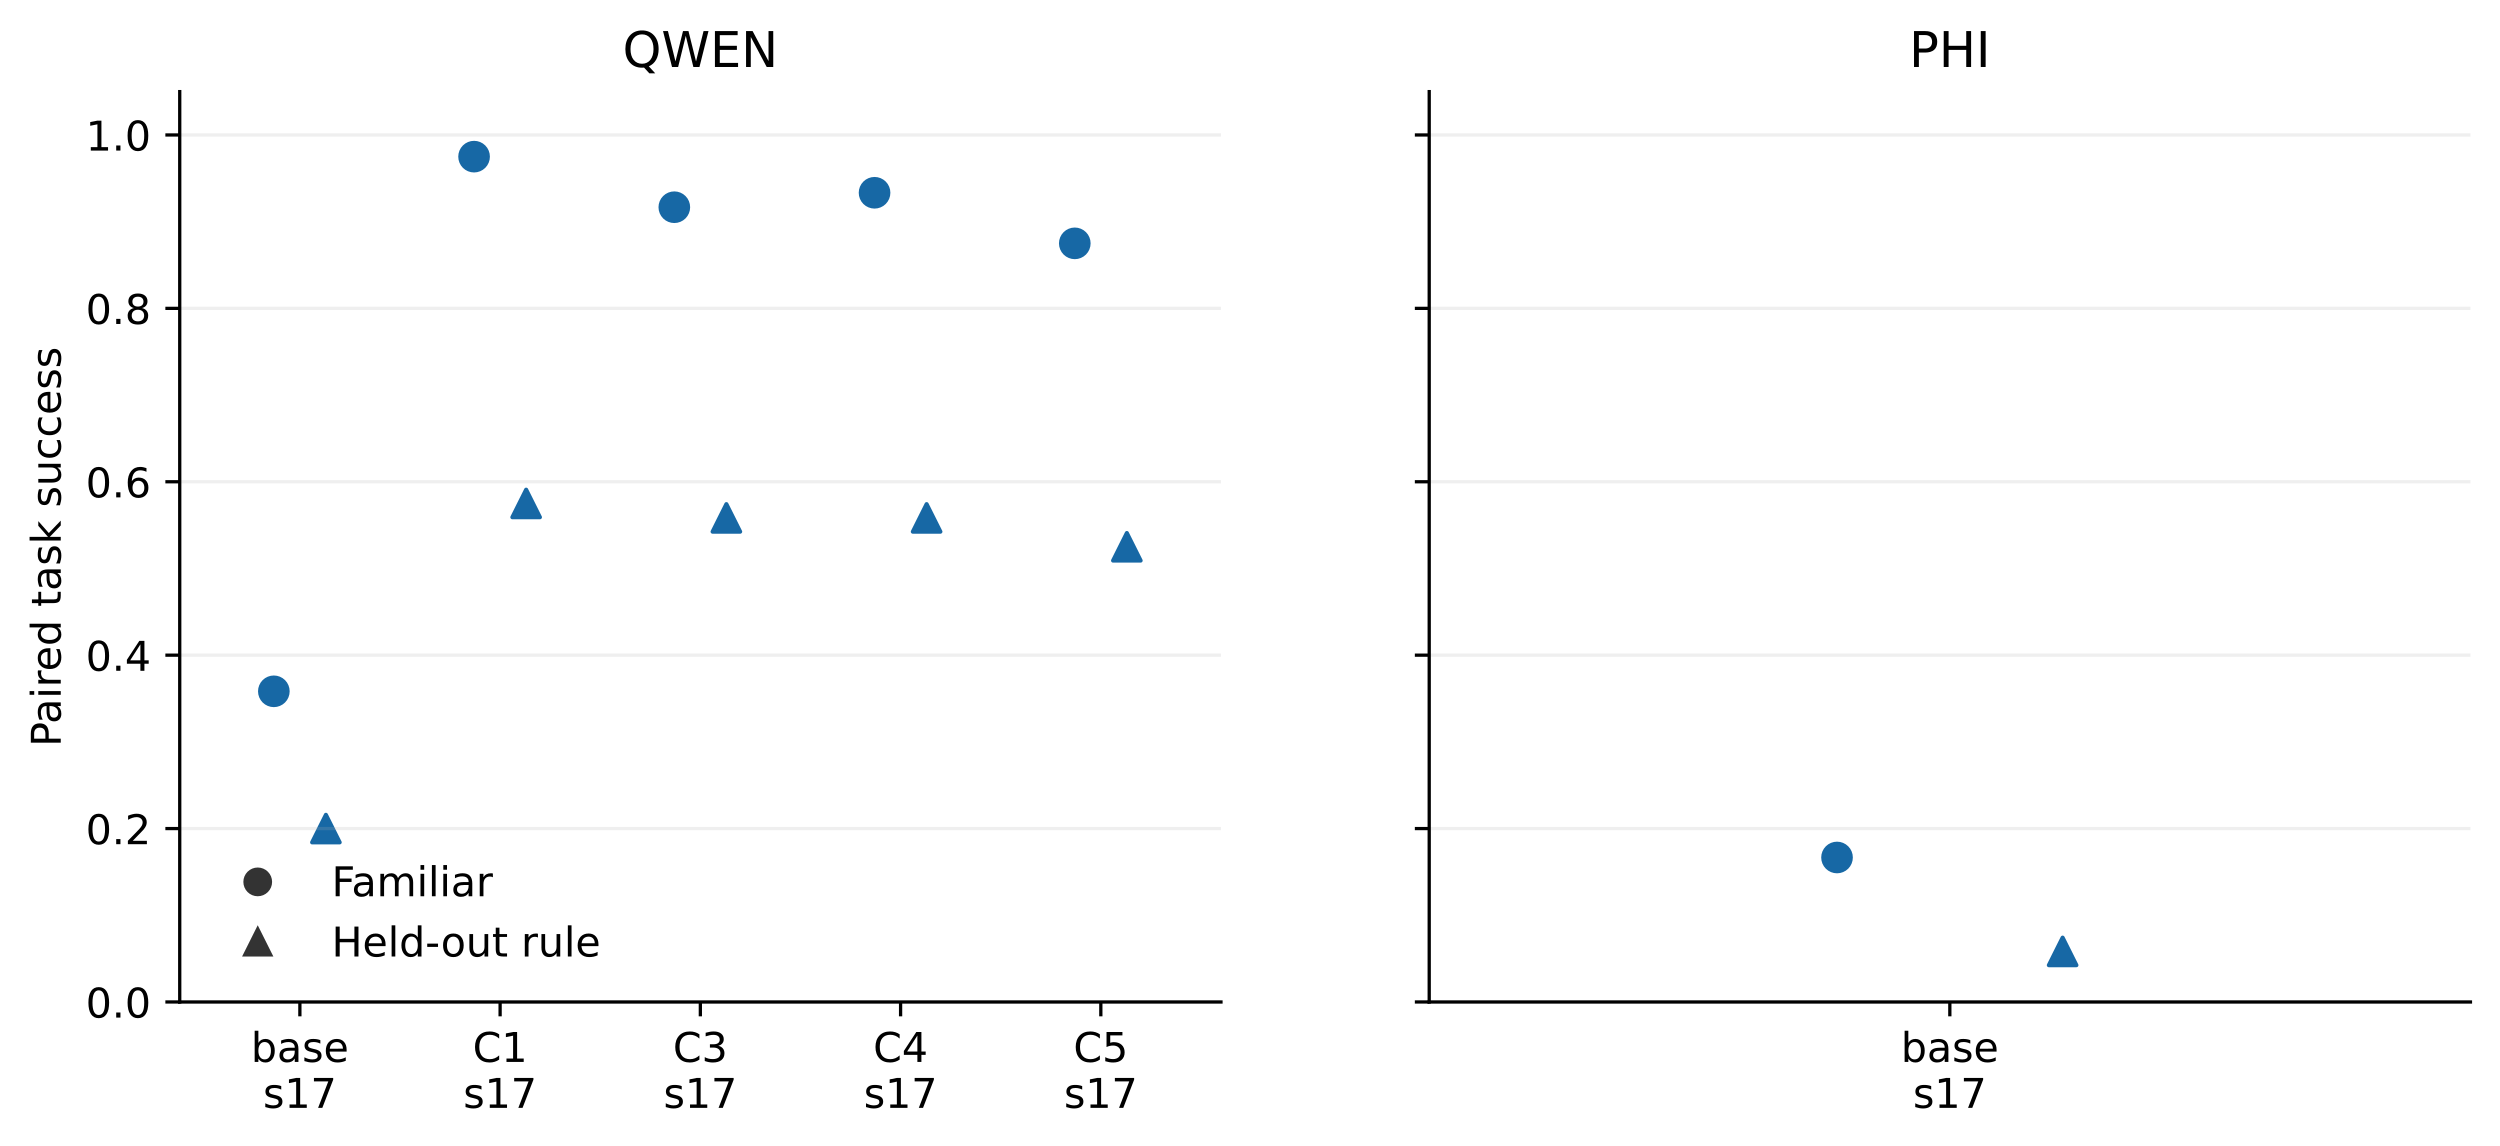
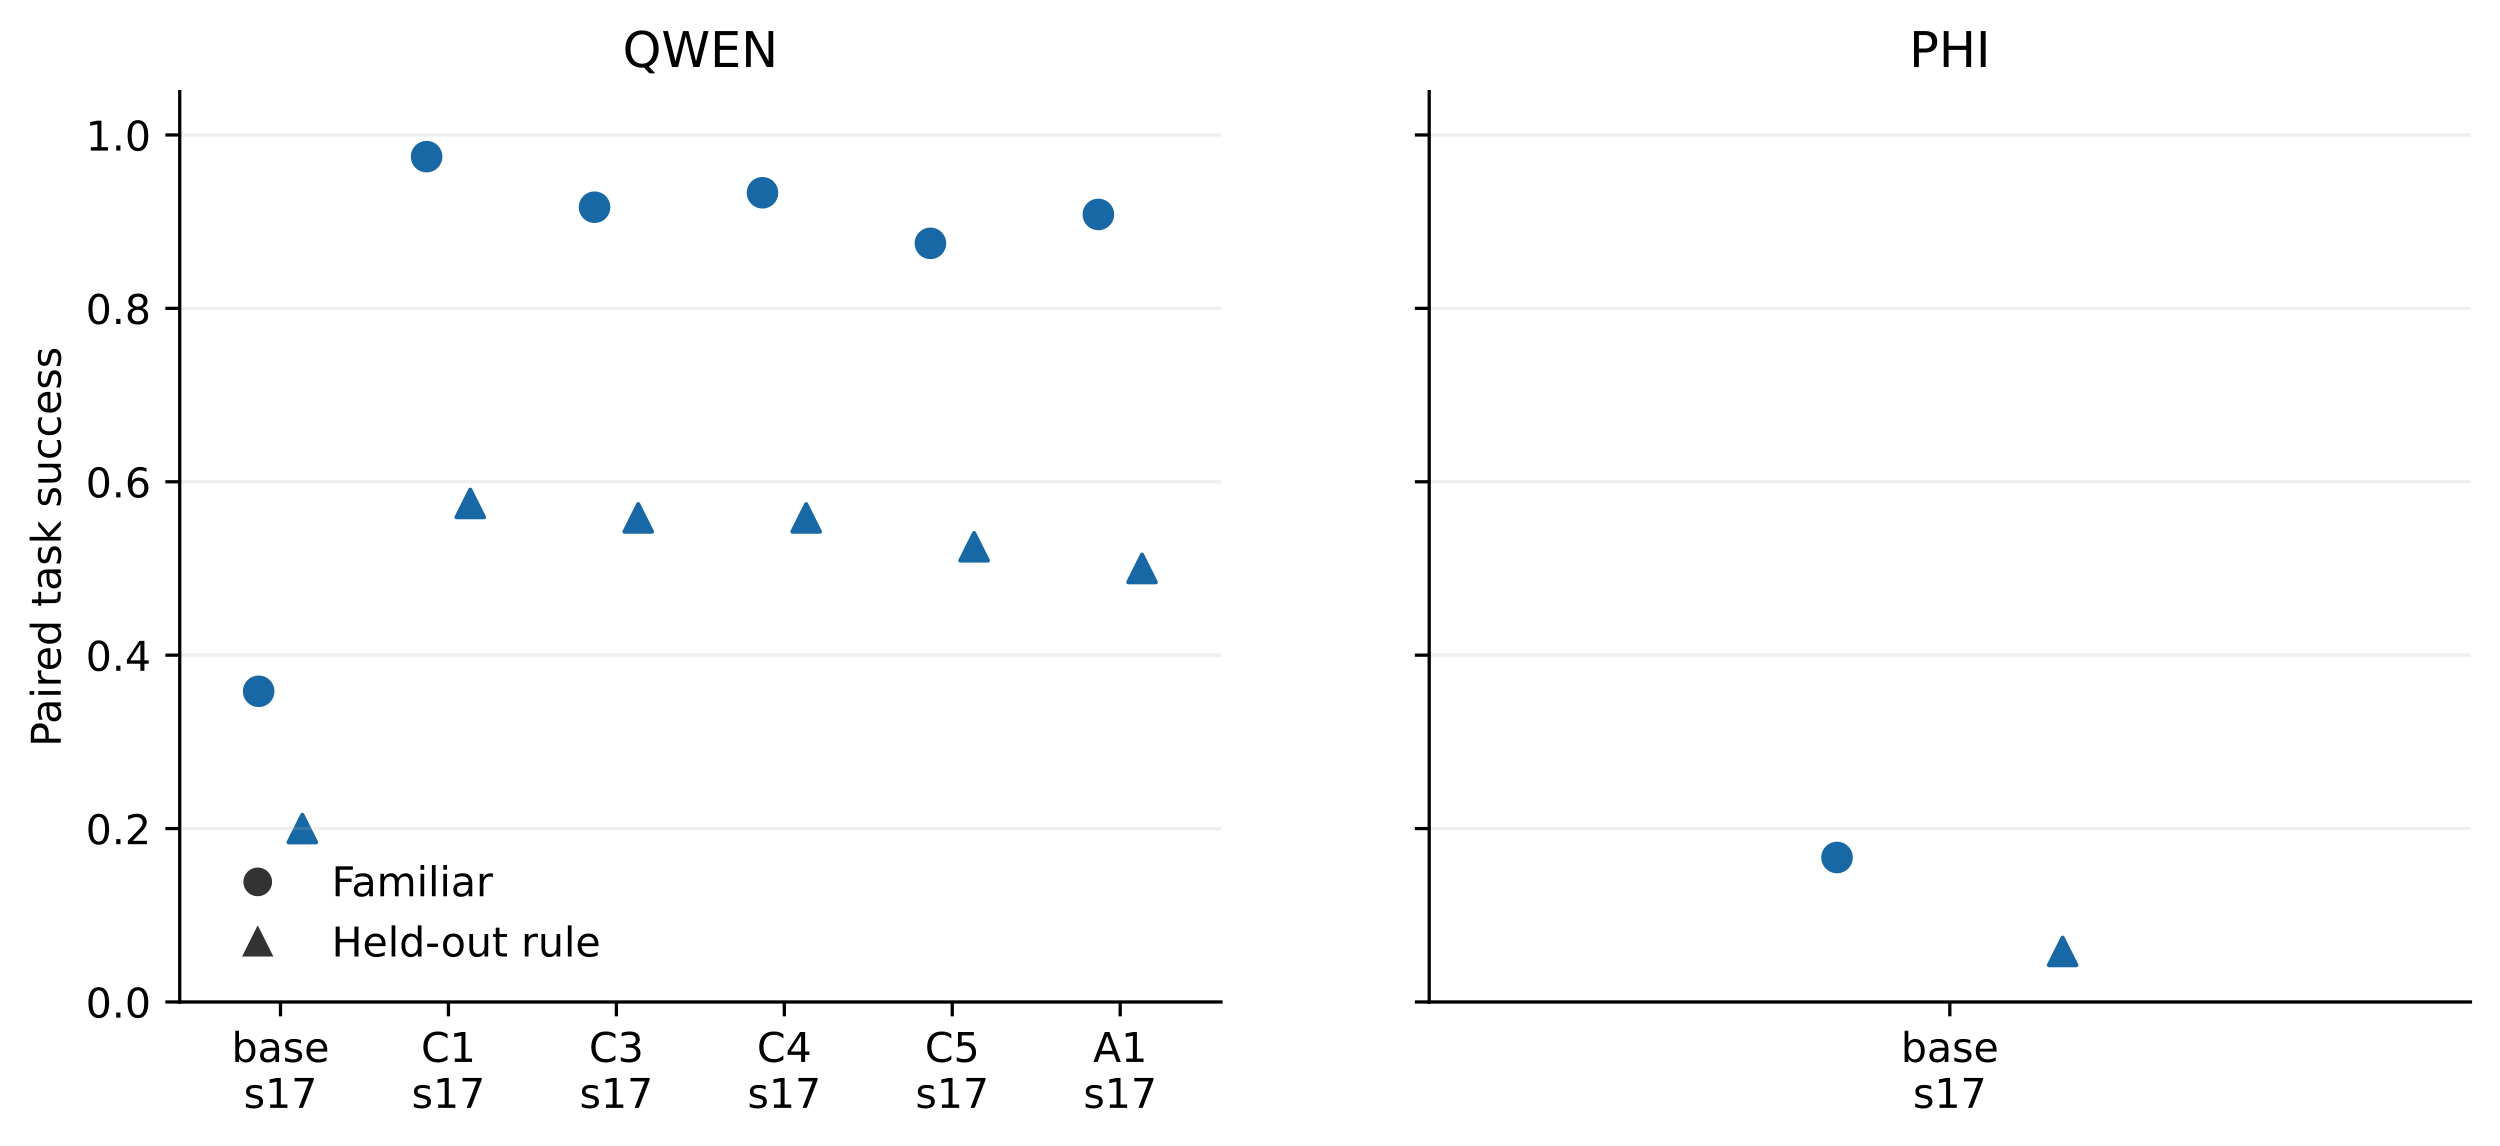
<svg xmlns="http://www.w3.org/2000/svg" xmlns:xlink="http://www.w3.org/1999/xlink" width="608.981pt" height="279.154pt" viewBox="0 0 608.981 279.154" version="1.1">
  <defs>
    <style type="text/css">*{stroke-linejoin: round; stroke-linecap: butt}</style>
  </defs>
  <g id="figure_1">
    <g id="patch_1">
      <path d="M 0 279.154 L 608.981 279.154 L 608.981 0 L 0 0 z " style="fill: #ffffff" />
    </g>
    <g id="axes_1">
      <g id="patch_2">
        <path d="M 43.781 244.078 L 297.418 244.078 L 297.418 22.318 L 43.781 22.318 z " style="fill: #ffffff" />
      </g>
      <g id="PathCollection_1">
        <defs>
          <path id="mbc45af157c" d="M 0 3.354 C 0.89 3.354 1.743 3.001 2.372 2.372 C 3.001 1.743 3.354 0.89 3.354 0 C 3.354 -0.89 3.001 -1.743 2.372 -2.372 C 1.743 -3.001 0.89 -3.354 0 -3.354 C -0.89 -3.354 -1.743 -3.001 -2.372 -2.372 C -3.001 -1.743 -3.354 -0.89 -3.354 0 C -3.354 0.89 -3.001 1.743 -2.372 2.372 C -1.743 3.001 -0.89 3.354 0 3.354 z " style="stroke: #1768a5" />
        </defs>
        <g clip-path="url(#p59d7347cf7)">
-           <use xlink:href="#mbc45af157c" x="66.706" y="168.398" style="fill: #1768a5; stroke: #1768a5" />
+           <use xlink:href="#mbc45af157c" x="63.009" y="168.398" style="fill: #1768a5; stroke: #1768a5" />
        </g>
      </g>
      <g id="PathCollection_2">
        <defs>
          <path id="m48bdb2dadc" d="M 0 -3.354 L -3.354 3.354 L 3.354 3.354 z " style="stroke: #1768a5" />
        </defs>
        <g clip-path="url(#p59d7347cf7)">
-           <use xlink:href="#m48bdb2dadc" x="79.388" y="201.838" style="fill: #1768a5; stroke: #1768a5" />
+           <use xlink:href="#m48bdb2dadc" x="73.645" y="201.838" style="fill: #1768a5; stroke: #1768a5" />
        </g>
      </g>
      <g id="PathCollection_3">
        <g clip-path="url(#p59d7347cf7)">
-           <use xlink:href="#mbc45af157c" x="115.482" y="38.158" style="fill: #1768a5; stroke: #1768a5" />
+           <use xlink:href="#mbc45af157c" x="103.918" y="38.158" style="fill: #1768a5; stroke: #1768a5" />
        </g>
      </g>
      <g id="PathCollection_4">
        <g clip-path="url(#p59d7347cf7)">
-           <use xlink:href="#m48bdb2dadc" x="128.164" y="122.638" style="fill: #1768a5; stroke: #1768a5" />
+           <use xlink:href="#m48bdb2dadc" x="114.554" y="122.638" style="fill: #1768a5; stroke: #1768a5" />
        </g>
      </g>
      <g id="PathCollection_5">
        <g clip-path="url(#p59d7347cf7)">
-           <use xlink:href="#mbc45af157c" x="164.259" y="50.478" style="fill: #1768a5; stroke: #1768a5" />
+           <use xlink:href="#mbc45af157c" x="144.827" y="50.478" style="fill: #1768a5; stroke: #1768a5" />
        </g>
      </g>
      <g id="PathCollection_6">
        <g clip-path="url(#p59d7347cf7)">
-           <use xlink:href="#m48bdb2dadc" x="176.94" y="126.158" style="fill: #1768a5; stroke: #1768a5" />
+           <use xlink:href="#m48bdb2dadc" x="155.463" y="126.158" style="fill: #1768a5; stroke: #1768a5" />
        </g>
      </g>
      <g id="PathCollection_7">
        <g clip-path="url(#p59d7347cf7)">
-           <use xlink:href="#mbc45af157c" x="213.035" y="46.958" style="fill: #1768a5; stroke: #1768a5" />
+           <use xlink:href="#mbc45af157c" x="185.736" y="46.958" style="fill: #1768a5; stroke: #1768a5" />
        </g>
      </g>
      <g id="PathCollection_8">
        <g clip-path="url(#p59d7347cf7)">
-           <use xlink:href="#m48bdb2dadc" x="225.717" y="126.158" style="fill: #1768a5; stroke: #1768a5" />
+           <use xlink:href="#m48bdb2dadc" x="196.372" y="126.158" style="fill: #1768a5; stroke: #1768a5" />
        </g>
      </g>
      <g id="PathCollection_9">
        <g clip-path="url(#p59d7347cf7)">
-           <use xlink:href="#mbc45af157c" x="261.811" y="59.278" style="fill: #1768a5; stroke: #1768a5" />
+           <use xlink:href="#mbc45af157c" x="226.645" y="59.278" style="fill: #1768a5; stroke: #1768a5" />
        </g>
      </g>
      <g id="PathCollection_10">
        <g clip-path="url(#p59d7347cf7)">
-           <use xlink:href="#m48bdb2dadc" x="274.493" y="133.198" style="fill: #1768a5; stroke: #1768a5" />
+           <use xlink:href="#m48bdb2dadc" x="237.281" y="133.198" style="fill: #1768a5; stroke: #1768a5" />
+         </g>
+       </g>
+       <g id="PathCollection_11">
+         <g clip-path="url(#p59d7347cf7)">
+           <use xlink:href="#mbc45af157c" x="267.554" y="52.238" style="fill: #1768a5; stroke: #1768a5" />
+         </g>
+       </g>
+       <g id="PathCollection_12">
+         <g clip-path="url(#p59d7347cf7)">
+           <use xlink:href="#m48bdb2dadc" x="278.19" y="138.478" style="fill: #1768a5; stroke: #1768a5" />
        </g>
      </g>
      <g id="matplotlib.axis_1">
        <g id="xtick_1">
          <g id="line2d_1">
            <defs>
              <path id="m098933591a" d="M 0 0 L 0 3.5 " style="stroke: #000000; stroke-width: 0.8" />
            </defs>
            <g>
-               <use xlink:href="#m098933591a" x="73.047" y="244.078" style="stroke: #000000; stroke-width: 0.8" />
+               <use xlink:href="#m098933591a" x="68.327" y="244.078" style="stroke: #000000; stroke-width: 0.8" />
            </g>
          </g>
          <g id="text_1">
-             <g transform="translate(61.12745 258.6766) scale(0.1 -0.1)">
+             <g transform="translate(56.40717 258.6766) scale(0.1 -0.1)">
              <defs>
                <path id="DejaVuSans-62" d="M 3116 1747 Q 3116 2381 2855 2742 Q 2594 3103 2138 3103 Q 1681 3103 1420 2742 Q 1159 2381 1159 1747 Q 1159 1113 1420 752 Q 1681 391 2138 391 Q 2594 391 2855 752 Q 3116 1113 3116 1747 z M 1159 2969 Q 1341 3281 1617 3432 Q 1894 3584 2278 3584 Q 2916 3584 3314 3078 Q 3713 2572 3713 1747 Q 3713 922 3314 415 Q 2916 -91 2278 -91 Q 1894 -91 1617 61 Q 1341 213 1159 525 L 1159 0 L 581 0 L 581 4863 L 1159 4863 L 1159 2969 z " transform="scale(0.015625)" />
                <path id="DejaVuSans-61" d="M 2194 1759 Q 1497 1759 1228 1600 Q 959 1441 959 1056 Q 959 750 1161 570 Q 1363 391 1709 391 Q 2188 391 2477 730 Q 2766 1069 2766 1631 L 2766 1759 L 2194 1759 z M 3341 1997 L 3341 0 L 2766 0 L 2766 531 Q 2569 213 2275 61 Q 1981 -91 1556 -91 Q 1019 -91 701 211 Q 384 513 384 1019 Q 384 1609 779 1909 Q 1175 2209 1959 2209 L 2766 2209 L 2766 2266 Q 2766 2663 2505 2880 Q 2244 3097 1772 3097 Q 1472 3097 1187 3025 Q 903 2953 641 2809 L 641 3341 Q 956 3463 1253 3523 Q 1550 3584 1831 3584 Q 2591 3584 2966 3190 Q 3341 2797 3341 1997 z " transform="scale(0.015625)" />
                <path id="DejaVuSans-73" d="M 2834 3397 L 2834 2853 Q 2591 2978 2328 3040 Q 2066 3103 1784 3103 Q 1356 3103 1142 2972 Q 928 2841 928 2578 Q 928 2378 1081 2264 Q 1234 2150 1697 2047 L 1894 2003 Q 2506 1872 2764 1633 Q 3022 1394 3022 966 Q 3022 478 2636 193 Q 2250 -91 1575 -91 Q 1294 -91 989 -36 Q 684 19 347 128 L 347 722 Q 666 556 975 473 Q 1284 391 1588 391 Q 1994 391 2212 530 Q 2431 669 2431 922 Q 2431 1156 2273 1281 Q 2116 1406 1581 1522 L 1381 1569 Q 847 1681 609 1914 Q 372 2147 372 2553 Q 372 3047 722 3315 Q 1072 3584 1716 3584 Q 2034 3584 2315 3537 Q 2597 3491 2834 3397 z " transform="scale(0.015625)" />
                <path id="DejaVuSans-65" d="M 3597 1894 L 3597 1613 L 953 1613 Q 991 1019 1311 708 Q 1631 397 2203 397 Q 2534 397 2845 478 Q 3156 559 3463 722 L 3463 178 Q 3153 47 2828 -22 Q 2503 -91 2169 -91 Q 1331 -91 842 396 Q 353 884 353 1716 Q 353 2575 817 3079 Q 1281 3584 2069 3584 Q 2775 3584 3186 3129 Q 3597 2675 3597 1894 z M 3022 2063 Q 3016 2534 2758 2815 Q 2500 3097 2075 3097 Q 1594 3097 1305 2825 Q 1016 2553 972 2059 L 3022 2063 z " transform="scale(0.015625)" />
              </defs>
              <use xlink:href="#DejaVuSans-62" />
              <use xlink:href="#DejaVuSans-61" transform="translate(63.47656 0)" />
              <use xlink:href="#DejaVuSans-73" transform="translate(124.7559 0)" />
              <use xlink:href="#DejaVuSans-65" transform="translate(176.8555 0)" />
            </g>
-             <g transform="translate(64.0798 269.8744) scale(0.1 -0.1)">
+             <g transform="translate(59.35952 269.8744) scale(0.1 -0.1)">
              <defs>
                <path id="DejaVuSans-31" d="M 794 531 L 1825 531 L 1825 4091 L 703 3866 L 703 4441 L 1819 4666 L 2450 4666 L 2450 531 L 3481 531 L 3481 0 L 794 0 L 794 531 z " transform="scale(0.015625)" />
                <path id="DejaVuSans-37" d="M 525 4666 L 3525 4666 L 3525 4397 L 1831 0 L 1172 0 L 2766 4134 L 525 4134 L 525 4666 z " transform="scale(0.015625)" />
              </defs>
              <use xlink:href="#DejaVuSans-73" />
              <use xlink:href="#DejaVuSans-31" transform="translate(52.09961 0)" />
              <use xlink:href="#DejaVuSans-37" transform="translate(115.7227 0)" />
            </g>
          </g>
        </g>
        <g id="xtick_2">
          <g id="line2d_2">
            <g>
-               <use xlink:href="#m098933591a" x="121.823" y="244.078" style="stroke: #000000; stroke-width: 0.8" />
+               <use xlink:href="#m098933591a" x="109.236" y="244.078" style="stroke: #000000; stroke-width: 0.8" />
            </g>
          </g>
          <g id="text_2">
-             <g transform="translate(115.1506 258.6766) scale(0.1 -0.1)">
+             <g transform="translate(102.5631 258.6766) scale(0.1 -0.1)">
              <defs>
                <path id="DejaVuSans-43" d="M 4122 4306 L 4122 3641 Q 3803 3938 3442 4084 Q 3081 4231 2675 4231 Q 1875 4231 1450 3742 Q 1025 3253 1025 2328 Q 1025 1406 1450 917 Q 1875 428 2675 428 Q 3081 428 3442 575 Q 3803 722 4122 1019 L 4122 359 Q 3791 134 3420 21 Q 3050 -91 2638 -91 Q 1578 -91 968 557 Q 359 1206 359 2328 Q 359 3453 968 4101 Q 1578 4750 2638 4750 Q 3056 4750 3426 4639 Q 3797 4528 4122 4306 z " transform="scale(0.015625)" />
              </defs>
              <use xlink:href="#DejaVuSans-43" />
              <use xlink:href="#DejaVuSans-31" transform="translate(69.82422 0)" />
            </g>
-             <g transform="translate(112.856 269.8744) scale(0.1 -0.1)">
+             <g transform="translate(100.2686 269.8744) scale(0.1 -0.1)">
              <use xlink:href="#DejaVuSans-73" />
              <use xlink:href="#DejaVuSans-31" transform="translate(52.09961 0)" />
              <use xlink:href="#DejaVuSans-37" transform="translate(115.7227 0)" />
            </g>
          </g>
        </g>
        <g id="xtick_3">
          <g id="line2d_3">
            <g>
-               <use xlink:href="#m098933591a" x="170.599" y="244.078" style="stroke: #000000; stroke-width: 0.8" />
+               <use xlink:href="#m098933591a" x="150.145" y="244.078" style="stroke: #000000; stroke-width: 0.8" />
            </g>
          </g>
          <g id="text_3">
-             <g transform="translate(163.9268 258.6766) scale(0.1 -0.1)">
+             <g transform="translate(143.4722 258.6766) scale(0.1 -0.1)">
              <defs>
                <path id="DejaVuSans-33" d="M 2597 2516 Q 3050 2419 3304 2112 Q 3559 1806 3559 1356 Q 3559 666 3084 287 Q 2609 -91 1734 -91 Q 1441 -91 1130 -33 Q 819 25 488 141 L 488 750 Q 750 597 1062 519 Q 1375 441 1716 441 Q 2309 441 2620 675 Q 2931 909 2931 1356 Q 2931 1769 2642 2001 Q 2353 2234 1838 2234 L 1294 2234 L 1294 2753 L 1863 2753 Q 2328 2753 2575 2939 Q 2822 3125 2822 3475 Q 2822 3834 2567 4026 Q 2313 4219 1838 4219 Q 1578 4219 1281 4162 Q 984 4106 628 3988 L 628 4550 Q 988 4650 1302 4700 Q 1616 4750 1894 4750 Q 2613 4750 3031 4423 Q 3450 4097 3450 3541 Q 3450 3153 3228 2886 Q 3006 2619 2597 2516 z " transform="scale(0.015625)" />
              </defs>
              <use xlink:href="#DejaVuSans-43" />
              <use xlink:href="#DejaVuSans-33" transform="translate(69.82422 0)" />
            </g>
-             <g transform="translate(161.6322 269.8744) scale(0.1 -0.1)">
+             <g transform="translate(141.1777 269.8744) scale(0.1 -0.1)">
              <use xlink:href="#DejaVuSans-73" />
              <use xlink:href="#DejaVuSans-31" transform="translate(52.09961 0)" />
              <use xlink:href="#DejaVuSans-37" transform="translate(115.7227 0)" />
            </g>
          </g>
        </g>
        <g id="xtick_4">
          <g id="line2d_4">
            <g>
-               <use xlink:href="#m098933591a" x="219.376" y="244.078" style="stroke: #000000; stroke-width: 0.8" />
+               <use xlink:href="#m098933591a" x="191.054" y="244.078" style="stroke: #000000; stroke-width: 0.8" />
            </g>
          </g>
          <g id="text_4">
-             <g transform="translate(212.703 258.6766) scale(0.1 -0.1)">
+             <g transform="translate(184.3813 258.6766) scale(0.1 -0.1)">
              <defs>
                <path id="DejaVuSans-34" d="M 2419 4116 L 825 1625 L 2419 1625 L 2419 4116 z M 2253 4666 L 3047 4666 L 3047 1625 L 3713 1625 L 3713 1100 L 3047 1100 L 3047 0 L 2419 0 L 2419 1100 L 313 1100 L 313 1709 L 2253 4666 z " transform="scale(0.015625)" />
              </defs>
              <use xlink:href="#DejaVuSans-43" />
              <use xlink:href="#DejaVuSans-34" transform="translate(69.82422 0)" />
            </g>
-             <g transform="translate(210.4085 269.8744) scale(0.1 -0.1)">
+             <g transform="translate(182.0868 269.8744) scale(0.1 -0.1)">
              <use xlink:href="#DejaVuSans-73" />
              <use xlink:href="#DejaVuSans-31" transform="translate(52.09961 0)" />
              <use xlink:href="#DejaVuSans-37" transform="translate(115.7227 0)" />
            </g>
          </g>
        </g>
        <g id="xtick_5">
          <g id="line2d_5">
            <g>
-               <use xlink:href="#m098933591a" x="268.152" y="244.078" style="stroke: #000000; stroke-width: 0.8" />
+               <use xlink:href="#m098933591a" x="231.963" y="244.078" style="stroke: #000000; stroke-width: 0.8" />
            </g>
          </g>
          <g id="text_5">
-             <g transform="translate(261.4792 258.6766) scale(0.1 -0.1)">
+             <g transform="translate(225.2904 258.6766) scale(0.1 -0.1)">
              <defs>
                <path id="DejaVuSans-35" d="M 691 4666 L 3169 4666 L 3169 4134 L 1269 4134 L 1269 2991 Q 1406 3038 1543 3061 Q 1681 3084 1819 3084 Q 2600 3084 3056 2656 Q 3513 2228 3513 1497 Q 3513 744 3044 326 Q 2575 -91 1722 -91 Q 1428 -91 1123 -41 Q 819 9 494 109 L 494 744 Q 775 591 1075 516 Q 1375 441 1709 441 Q 2250 441 2565 725 Q 2881 1009 2881 1497 Q 2881 1984 2565 2268 Q 2250 2553 1709 2553 Q 1456 2553 1204 2497 Q 953 2441 691 2322 L 691 4666 z " transform="scale(0.015625)" />
              </defs>
              <use xlink:href="#DejaVuSans-43" />
              <use xlink:href="#DejaVuSans-35" transform="translate(69.82422 0)" />
            </g>
-             <g transform="translate(259.1847 269.8744) scale(0.1 -0.1)">
+             <g transform="translate(222.9959 269.8744) scale(0.1 -0.1)">
+               <use xlink:href="#DejaVuSans-73" />
+               <use xlink:href="#DejaVuSans-31" transform="translate(52.09961 0)" />
+               <use xlink:href="#DejaVuSans-37" transform="translate(115.7227 0)" />
+             </g>
+           </g>
+         </g>
+         <g id="xtick_6">
+           <g id="line2d_6">
+             <g>
+               <use xlink:href="#m098933591a" x="272.872" y="244.078" style="stroke: #000000; stroke-width: 0.8" />
+             </g>
+           </g>
+           <g id="text_6">
+             <g transform="translate(266.2706 258.6766) scale(0.1 -0.1)">
+               <defs>
+                 <path id="DejaVuSans-41" d="M 2188 4044 L 1331 1722 L 3047 1722 L 2188 4044 z M 1831 4666 L 2547 4666 L 4325 0 L 3669 0 L 3244 1197 L 1141 1197 L 716 0 L 50 0 L 1831 4666 z " transform="scale(0.015625)" />
+               </defs>
+               <use xlink:href="#DejaVuSans-41" />
+               <use xlink:href="#DejaVuSans-31" transform="translate(68.4082 0)" />
+             </g>
+             <g transform="translate(263.905 269.8744) scale(0.1 -0.1)">
              <use xlink:href="#DejaVuSans-73" />
              <use xlink:href="#DejaVuSans-31" transform="translate(52.09961 0)" />
              <use xlink:href="#DejaVuSans-37" transform="translate(115.7227 0)" />
            </g>
          </g>
        </g>
      </g>
      <g id="matplotlib.axis_2">
        <g id="ytick_1">
-           <g id="line2d_6">
+           <g id="line2d_7">
            <path d="M 43.781 244.078 L 297.418 244.078 " clip-path="url(#p59d7347cf7)" style="fill: none; stroke: #b0b0b0; stroke-opacity: 0.2; stroke-width: 0.8; stroke-linecap: square" />
          </g>
-           <g id="line2d_7">
+           <g id="line2d_8">
            <defs>
              <path id="m4ec9a240e3" d="M 0 0 L -3.5 0 " style="stroke: #000000; stroke-width: 0.8" />
            </defs>
            <g>
              <use xlink:href="#m4ec9a240e3" x="43.781" y="244.078" style="stroke: #000000; stroke-width: 0.8" />
            </g>
          </g>
-           <g id="text_6">
+           <g id="text_7">
            <g transform="translate(20.87813 247.8773) scale(0.1 -0.1)">
              <defs>
                <path id="DejaVuSans-30" d="M 2034 4250 Q 1547 4250 1301 3770 Q 1056 3291 1056 2328 Q 1056 1369 1301 889 Q 1547 409 2034 409 Q 2525 409 2770 889 Q 3016 1369 3016 2328 Q 3016 3291 2770 3770 Q 2525 4250 2034 4250 z M 2034 4750 Q 2819 4750 3233 4129 Q 3647 3509 3647 2328 Q 3647 1150 3233 529 Q 2819 -91 2034 -91 Q 1250 -91 836 529 Q 422 1150 422 2328 Q 422 3509 836 4129 Q 1250 4750 2034 4750 z " transform="scale(0.015625)" />
                <path id="DejaVuSans-2e" d="M 684 794 L 1344 794 L 1344 0 L 684 0 L 684 794 z " transform="scale(0.015625)" />
              </defs>
              <use xlink:href="#DejaVuSans-30" />
              <use xlink:href="#DejaVuSans-2e" transform="translate(63.62305 0)" />
              <use xlink:href="#DejaVuSans-30" transform="translate(95.41016 0)" />
            </g>
          </g>
        </g>
        <g id="ytick_2">
-           <g id="line2d_8">
+           <g id="line2d_9">
            <path d="M 43.781 201.838 L 297.418 201.838 " clip-path="url(#p59d7347cf7)" style="fill: none; stroke: #b0b0b0; stroke-opacity: 0.2; stroke-width: 0.8; stroke-linecap: square" />
          </g>
-           <g id="line2d_9">
+           <g id="line2d_10">
            <g>
              <use xlink:href="#m4ec9a240e3" x="43.781" y="201.838" style="stroke: #000000; stroke-width: 0.8" />
            </g>
          </g>
-           <g id="text_7">
+           <g id="text_8">
            <g transform="translate(20.87813 205.6373) scale(0.1 -0.1)">
              <defs>
                <path id="DejaVuSans-32" d="M 1228 531 L 3431 531 L 3431 0 L 469 0 L 469 531 Q 828 903 1448 1529 Q 2069 2156 2228 2338 Q 2531 2678 2651 2914 Q 2772 3150 2772 3378 Q 2772 3750 2511 3984 Q 2250 4219 1831 4219 Q 1534 4219 1204 4116 Q 875 4013 500 3803 L 500 4441 Q 881 4594 1212 4672 Q 1544 4750 1819 4750 Q 2544 4750 2975 4387 Q 3406 4025 3406 3419 Q 3406 3131 3298 2873 Q 3191 2616 2906 2266 Q 2828 2175 2409 1742 Q 1991 1309 1228 531 z " transform="scale(0.015625)" />
              </defs>
              <use xlink:href="#DejaVuSans-30" />
              <use xlink:href="#DejaVuSans-2e" transform="translate(63.62305 0)" />
              <use xlink:href="#DejaVuSans-32" transform="translate(95.41016 0)" />
            </g>
          </g>
        </g>
        <g id="ytick_3">
-           <g id="line2d_10">
+           <g id="line2d_11">
            <path d="M 43.781 159.598 L 297.418 159.598 " clip-path="url(#p59d7347cf7)" style="fill: none; stroke: #b0b0b0; stroke-opacity: 0.2; stroke-width: 0.8; stroke-linecap: square" />
          </g>
-           <g id="line2d_11">
+           <g id="line2d_12">
            <g>
              <use xlink:href="#m4ec9a240e3" x="43.781" y="159.598" style="stroke: #000000; stroke-width: 0.8" />
            </g>
          </g>
-           <g id="text_8">
+           <g id="text_9">
            <g transform="translate(20.87813 163.3973) scale(0.1 -0.1)">
              <use xlink:href="#DejaVuSans-30" />
              <use xlink:href="#DejaVuSans-2e" transform="translate(63.62305 0)" />
              <use xlink:href="#DejaVuSans-34" transform="translate(95.41016 0)" />
            </g>
          </g>
        </g>
        <g id="ytick_4">
-           <g id="line2d_12">
+           <g id="line2d_13">
            <path d="M 43.781 117.358 L 297.418 117.358 " clip-path="url(#p59d7347cf7)" style="fill: none; stroke: #b0b0b0; stroke-opacity: 0.2; stroke-width: 0.8; stroke-linecap: square" />
          </g>
-           <g id="line2d_13">
+           <g id="line2d_14">
            <g>
              <use xlink:href="#m4ec9a240e3" x="43.781" y="117.358" style="stroke: #000000; stroke-width: 0.8" />
            </g>
          </g>
-           <g id="text_9">
+           <g id="text_10">
            <g transform="translate(20.87813 121.1573) scale(0.1 -0.1)">
              <defs>
                <path id="DejaVuSans-36" d="M 2113 2584 Q 1688 2584 1439 2293 Q 1191 2003 1191 1497 Q 1191 994 1439 701 Q 1688 409 2113 409 Q 2538 409 2786 701 Q 3034 994 3034 1497 Q 3034 2003 2786 2293 Q 2538 2584 2113 2584 z M 3366 4563 L 3366 3988 Q 3128 4100 2886 4159 Q 2644 4219 2406 4219 Q 1781 4219 1451 3797 Q 1122 3375 1075 2522 Q 1259 2794 1537 2939 Q 1816 3084 2150 3084 Q 2853 3084 3261 2657 Q 3669 2231 3669 1497 Q 3669 778 3244 343 Q 2819 -91 2113 -91 Q 1303 -91 875 529 Q 447 1150 447 2328 Q 447 3434 972 4092 Q 1497 4750 2381 4750 Q 2619 4750 2861 4703 Q 3103 4656 3366 4563 z " transform="scale(0.015625)" />
              </defs>
              <use xlink:href="#DejaVuSans-30" />
              <use xlink:href="#DejaVuSans-2e" transform="translate(63.62305 0)" />
              <use xlink:href="#DejaVuSans-36" transform="translate(95.41016 0)" />
            </g>
          </g>
        </g>
        <g id="ytick_5">
-           <g id="line2d_14">
+           <g id="line2d_15">
            <path d="M 43.781 75.118 L 297.418 75.118 " clip-path="url(#p59d7347cf7)" style="fill: none; stroke: #b0b0b0; stroke-opacity: 0.2; stroke-width: 0.8; stroke-linecap: square" />
          </g>
-           <g id="line2d_15">
+           <g id="line2d_16">
            <g>
              <use xlink:href="#m4ec9a240e3" x="43.781" y="75.118" style="stroke: #000000; stroke-width: 0.8" />
            </g>
          </g>
-           <g id="text_10">
+           <g id="text_11">
            <g transform="translate(20.87813 78.91734) scale(0.1 -0.1)">
              <defs>
                <path id="DejaVuSans-38" d="M 2034 2216 Q 1584 2216 1326 1975 Q 1069 1734 1069 1313 Q 1069 891 1326 650 Q 1584 409 2034 409 Q 2484 409 2743 651 Q 3003 894 3003 1313 Q 3003 1734 2745 1975 Q 2488 2216 2034 2216 z M 1403 2484 Q 997 2584 770 2862 Q 544 3141 544 3541 Q 544 4100 942 4425 Q 1341 4750 2034 4750 Q 2731 4750 3128 4425 Q 3525 4100 3525 3541 Q 3525 3141 3298 2862 Q 3072 2584 2669 2484 Q 3125 2378 3379 2068 Q 3634 1759 3634 1313 Q 3634 634 3220 271 Q 2806 -91 2034 -91 Q 1263 -91 848 271 Q 434 634 434 1313 Q 434 1759 690 2068 Q 947 2378 1403 2484 z M 1172 3481 Q 1172 3119 1398 2916 Q 1625 2713 2034 2713 Q 2441 2713 2670 2916 Q 2900 3119 2900 3481 Q 2900 3844 2670 4047 Q 2441 4250 2034 4250 Q 1625 4250 1398 4047 Q 1172 3844 1172 3481 z " transform="scale(0.015625)" />
              </defs>
              <use xlink:href="#DejaVuSans-30" />
              <use xlink:href="#DejaVuSans-2e" transform="translate(63.62305 0)" />
              <use xlink:href="#DejaVuSans-38" transform="translate(95.41016 0)" />
            </g>
          </g>
        </g>
        <g id="ytick_6">
-           <g id="line2d_16">
+           <g id="line2d_17">
            <path d="M 43.781 32.878 L 297.418 32.878 " clip-path="url(#p59d7347cf7)" style="fill: none; stroke: #b0b0b0; stroke-opacity: 0.2; stroke-width: 0.8; stroke-linecap: square" />
          </g>
-           <g id="line2d_17">
+           <g id="line2d_18">
            <g>
              <use xlink:href="#m4ec9a240e3" x="43.781" y="32.878" style="stroke: #000000; stroke-width: 0.8" />
            </g>
          </g>
-           <g id="text_11">
+           <g id="text_12">
            <g transform="translate(20.87813 36.67734) scale(0.1 -0.1)">
              <use xlink:href="#DejaVuSans-31" />
              <use xlink:href="#DejaVuSans-2e" transform="translate(63.62305 0)" />
              <use xlink:href="#DejaVuSans-30" transform="translate(95.41016 0)" />
            </g>
          </g>
        </g>
-         <g id="text_12">
+         <g id="text_13">
          <g transform="translate(14.79844 181.895) rotate(-90) scale(0.1 -0.1)">
            <defs>
              <path id="DejaVuSans-50" d="M 1259 4147 L 1259 2394 L 2053 2394 Q 2494 2394 2734 2622 Q 2975 2850 2975 3272 Q 2975 3691 2734 3919 Q 2494 4147 2053 4147 L 1259 4147 z M 628 4666 L 2053 4666 Q 2838 4666 3239 4311 Q 3641 3956 3641 3272 Q 3641 2581 3239 2228 Q 2838 1875 2053 1875 L 1259 1875 L 1259 0 L 628 0 L 628 4666 z " transform="scale(0.015625)" />
              <path id="DejaVuSans-69" d="M 603 3500 L 1178 3500 L 1178 0 L 603 0 L 603 3500 z M 603 4863 L 1178 4863 L 1178 4134 L 603 4134 L 603 4863 z " transform="scale(0.015625)" />
              <path id="DejaVuSans-72" d="M 2631 2963 Q 2534 3019 2420 3045 Q 2306 3072 2169 3072 Q 1681 3072 1420 2755 Q 1159 2438 1159 1844 L 1159 0 L 581 0 L 581 3500 L 1159 3500 L 1159 2956 Q 1341 3275 1631 3429 Q 1922 3584 2338 3584 Q 2397 3584 2469 3576 Q 2541 3569 2628 3553 L 2631 2963 z " transform="scale(0.015625)" />
              <path id="DejaVuSans-64" d="M 2906 2969 L 2906 4863 L 3481 4863 L 3481 0 L 2906 0 L 2906 525 Q 2725 213 2448 61 Q 2172 -91 1784 -91 Q 1150 -91 751 415 Q 353 922 353 1747 Q 353 2572 751 3078 Q 1150 3584 1784 3584 Q 2172 3584 2448 3432 Q 2725 3281 2906 2969 z M 947 1747 Q 947 1113 1208 752 Q 1469 391 1925 391 Q 2381 391 2643 752 Q 2906 1113 2906 1747 Q 2906 2381 2643 2742 Q 2381 3103 1925 3103 Q 1469 3103 1208 2742 Q 947 2381 947 1747 z " transform="scale(0.015625)" />
              <path id="DejaVuSans-20" transform="scale(0.015625)" />
              <path id="DejaVuSans-74" d="M 1172 4494 L 1172 3500 L 2356 3500 L 2356 3053 L 1172 3053 L 1172 1153 Q 1172 725 1289 603 Q 1406 481 1766 481 L 2356 481 L 2356 0 L 1766 0 Q 1100 0 847 248 Q 594 497 594 1153 L 594 3053 L 172 3053 L 172 3500 L 594 3500 L 594 4494 L 1172 4494 z " transform="scale(0.015625)" />
              <path id="DejaVuSans-6b" d="M 581 4863 L 1159 4863 L 1159 1991 L 2875 3500 L 3609 3500 L 1753 1863 L 3688 0 L 2938 0 L 1159 1709 L 1159 0 L 581 0 L 581 4863 z " transform="scale(0.015625)" />
              <path id="DejaVuSans-75" d="M 544 1381 L 544 3500 L 1119 3500 L 1119 1403 Q 1119 906 1312 657 Q 1506 409 1894 409 Q 2359 409 2629 706 Q 2900 1003 2900 1516 L 2900 3500 L 3475 3500 L 3475 0 L 2900 0 L 2900 538 Q 2691 219 2414 64 Q 2138 -91 1772 -91 Q 1169 -91 856 284 Q 544 659 544 1381 z M 1991 3584 L 1991 3584 z " transform="scale(0.015625)" />
              <path id="DejaVuSans-63" d="M 3122 3366 L 3122 2828 Q 2878 2963 2633 3030 Q 2388 3097 2138 3097 Q 1578 3097 1268 2742 Q 959 2388 959 1747 Q 959 1106 1268 751 Q 1578 397 2138 397 Q 2388 397 2633 464 Q 2878 531 3122 666 L 3122 134 Q 2881 22 2623 -34 Q 2366 -91 2075 -91 Q 1284 -91 818 406 Q 353 903 353 1747 Q 353 2603 823 3093 Q 1294 3584 2113 3584 Q 2378 3584 2631 3529 Q 2884 3475 3122 3366 z " transform="scale(0.015625)" />
            </defs>
            <use xlink:href="#DejaVuSans-50" />
            <use xlink:href="#DejaVuSans-61" transform="translate(55.80273 0)" />
            <use xlink:href="#DejaVuSans-69" transform="translate(117.082 0)" />
            <use xlink:href="#DejaVuSans-72" transform="translate(144.8652 0)" />
            <use xlink:href="#DejaVuSans-65" transform="translate(183.7285 0)" />
            <use xlink:href="#DejaVuSans-64" transform="translate(245.252 0)" />
            <use xlink:href="#DejaVuSans-20" transform="translate(308.7285 0)" />
            <use xlink:href="#DejaVuSans-74" transform="translate(340.5156 0)" />
            <use xlink:href="#DejaVuSans-61" transform="translate(379.7246 0)" />
            <use xlink:href="#DejaVuSans-73" transform="translate(441.0039 0)" />
            <use xlink:href="#DejaVuSans-6b" transform="translate(493.1035 0)" />
            <use xlink:href="#DejaVuSans-20" transform="translate(551.0137 0)" />
            <use xlink:href="#DejaVuSans-73" transform="translate(582.8008 0)" />
            <use xlink:href="#DejaVuSans-75" transform="translate(634.9004 0)" />
            <use xlink:href="#DejaVuSans-63" transform="translate(698.2793 0)" />
            <use xlink:href="#DejaVuSans-63" transform="translate(753.2598 0)" />
            <use xlink:href="#DejaVuSans-65" transform="translate(808.2402 0)" />
            <use xlink:href="#DejaVuSans-73" transform="translate(869.7637 0)" />
            <use xlink:href="#DejaVuSans-73" transform="translate(921.8633 0)" />
          </g>
        </g>
      </g>
      <g id="patch_3">
        <path d="M 43.781 244.078 L 43.781 22.318 " style="fill: none; stroke: #000000; stroke-width: 0.8; stroke-linejoin: miter; stroke-linecap: square" />
      </g>
      <g id="patch_4">
        <path d="M 43.781 244.078 L 297.418 244.078 " style="fill: none; stroke: #000000; stroke-width: 0.8; stroke-linejoin: miter; stroke-linecap: square" />
      </g>
-       <g id="text_13">
+       <g id="text_14">
        <g transform="translate(151.6638 16.31812) scale(0.12 -0.12)">
          <defs>
            <path id="DejaVuSans-51" d="M 2522 4238 Q 1834 4238 1429 3725 Q 1025 3213 1025 2328 Q 1025 1447 1429 934 Q 1834 422 2522 422 Q 3209 422 3611 934 Q 4013 1447 4013 2328 Q 4013 3213 3611 3725 Q 3209 4238 2522 4238 z M 3406 84 L 4238 -825 L 3475 -825 L 2784 -78 Q 2681 -84 2626 -87 Q 2572 -91 2522 -91 Q 1538 -91 948 567 Q 359 1225 359 2328 Q 359 3434 948 4092 Q 1538 4750 2522 4750 Q 3503 4750 4090 4092 Q 4678 3434 4678 2328 Q 4678 1516 4351 937 Q 4025 359 3406 84 z " transform="scale(0.015625)" />
            <path id="DejaVuSans-57" d="M 213 4666 L 850 4666 L 1831 722 L 2809 4666 L 3519 4666 L 4500 722 L 5478 4666 L 6119 4666 L 4947 0 L 4153 0 L 3169 4050 L 2175 0 L 1381 0 L 213 4666 z " transform="scale(0.015625)" />
            <path id="DejaVuSans-45" d="M 628 4666 L 3578 4666 L 3578 4134 L 1259 4134 L 1259 2753 L 3481 2753 L 3481 2222 L 1259 2222 L 1259 531 L 3634 531 L 3634 0 L 628 0 L 628 4666 z " transform="scale(0.015625)" />
            <path id="DejaVuSans-4e" d="M 628 4666 L 1478 4666 L 3547 763 L 3547 4666 L 4159 4666 L 4159 0 L 3309 0 L 1241 3903 L 1241 0 L 628 0 L 628 4666 z " transform="scale(0.015625)" />
          </defs>
          <use xlink:href="#DejaVuSans-51" />
          <use xlink:href="#DejaVuSans-57" transform="translate(78.71094 0)" />
          <use xlink:href="#DejaVuSans-45" transform="translate(177.5879 0)" />
          <use xlink:href="#DejaVuSans-4e" transform="translate(240.7715 0)" />
        </g>
      </g>
      <g id="legend_1">
-         <g id="line2d_18">
+         <g id="line2d_19">
          <defs>
            <path id="m4f02c812cf" d="M 0 3 C 0.796 3 1.559 2.684 2.121 2.121 C 2.684 1.559 3 0.796 3 0 C 3 -0.796 2.684 -1.559 2.121 -2.121 C 1.559 -2.684 0.796 -3 0 -3 C -0.796 -3 -1.559 -2.684 -2.121 -2.121 C -2.684 -1.559 -3 -0.796 -3 0 C -3 0.796 -2.684 1.559 -2.121 2.121 C -1.559 2.684 -0.796 3 0 3 z " style="stroke: #333333" />
          </defs>
          <g>
            <use xlink:href="#m4f02c812cf" x="62.781" y="214.82" style="fill: #333333; stroke: #333333" />
          </g>
        </g>
-         <g id="text_14">
+         <g id="text_15">
          <g transform="translate(80.78125 218.3203) scale(0.1 -0.1)">
            <defs>
              <path id="DejaVuSans-46" d="M 628 4666 L 3309 4666 L 3309 4134 L 1259 4134 L 1259 2759 L 3109 2759 L 3109 2228 L 1259 2228 L 1259 0 L 628 0 L 628 4666 z " transform="scale(0.015625)" />
              <path id="DejaVuSans-6d" d="M 3328 2828 Q 3544 3216 3844 3400 Q 4144 3584 4550 3584 Q 5097 3584 5394 3201 Q 5691 2819 5691 2113 L 5691 0 L 5113 0 L 5113 2094 Q 5113 2597 4934 2840 Q 4756 3084 4391 3084 Q 3944 3084 3684 2787 Q 3425 2491 3425 1978 L 3425 0 L 2847 0 L 2847 2094 Q 2847 2600 2669 2842 Q 2491 3084 2119 3084 Q 1678 3084 1418 2786 Q 1159 2488 1159 1978 L 1159 0 L 581 0 L 581 3500 L 1159 3500 L 1159 2956 Q 1356 3278 1631 3431 Q 1906 3584 2284 3584 Q 2666 3584 2933 3390 Q 3200 3197 3328 2828 z " transform="scale(0.015625)" />
              <path id="DejaVuSans-6c" d="M 603 4863 L 1178 4863 L 1178 0 L 603 0 L 603 4863 z " transform="scale(0.015625)" />
            </defs>
            <use xlink:href="#DejaVuSans-46" />
            <use xlink:href="#DejaVuSans-61" transform="translate(48.39453 0)" />
            <use xlink:href="#DejaVuSans-6d" transform="translate(109.6738 0)" />
            <use xlink:href="#DejaVuSans-69" transform="translate(207.0859 0)" />
            <use xlink:href="#DejaVuSans-6c" transform="translate(234.8691 0)" />
            <use xlink:href="#DejaVuSans-69" transform="translate(262.6523 0)" />
            <use xlink:href="#DejaVuSans-61" transform="translate(290.4355 0)" />
            <use xlink:href="#DejaVuSans-72" transform="translate(351.7148 0)" />
          </g>
        </g>
-         <g id="line2d_19">
+         <g id="line2d_20">
          <defs>
            <path id="m3529f6ab84" d="M 0 -3 L -3 3 L 3 3 z " style="stroke: #333333; stroke-linejoin: miter" />
          </defs>
          <g>
            <use xlink:href="#m3529f6ab84" x="62.781" y="229.498" style="fill: #333333; stroke: #333333; stroke-linejoin: miter" />
          </g>
        </g>
-         <g id="text_15">
+         <g id="text_16">
          <g transform="translate(80.78125 232.9984) scale(0.1 -0.1)">
            <defs>
              <path id="DejaVuSans-48" d="M 628 4666 L 1259 4666 L 1259 2753 L 3553 2753 L 3553 4666 L 4184 4666 L 4184 0 L 3553 0 L 3553 2222 L 1259 2222 L 1259 0 L 628 0 L 628 4666 z " transform="scale(0.015625)" />
              <path id="DejaVuSans-2d" d="M 313 2009 L 1997 2009 L 1997 1497 L 313 1497 L 313 2009 z " transform="scale(0.015625)" />
              <path id="DejaVuSans-6f" d="M 1959 3097 Q 1497 3097 1228 2736 Q 959 2375 959 1747 Q 959 1119 1226 758 Q 1494 397 1959 397 Q 2419 397 2687 759 Q 2956 1122 2956 1747 Q 2956 2369 2687 2733 Q 2419 3097 1959 3097 z M 1959 3584 Q 2709 3584 3137 3096 Q 3566 2609 3566 1747 Q 3566 888 3137 398 Q 2709 -91 1959 -91 Q 1206 -91 779 398 Q 353 888 353 1747 Q 353 2609 779 3096 Q 1206 3584 1959 3584 z " transform="scale(0.015625)" />
            </defs>
            <use xlink:href="#DejaVuSans-48" />
            <use xlink:href="#DejaVuSans-65" transform="translate(75.19531 0)" />
            <use xlink:href="#DejaVuSans-6c" transform="translate(136.7188 0)" />
            <use xlink:href="#DejaVuSans-64" transform="translate(164.502 0)" />
            <use xlink:href="#DejaVuSans-2d" transform="translate(227.9785 0)" />
            <use xlink:href="#DejaVuSans-6f" transform="translate(265.9375 0)" />
            <use xlink:href="#DejaVuSans-75" transform="translate(327.1191 0)" />
            <use xlink:href="#DejaVuSans-74" transform="translate(390.498 0)" />
            <use xlink:href="#DejaVuSans-20" transform="translate(429.707 0)" />
            <use xlink:href="#DejaVuSans-72" transform="translate(461.4941 0)" />
            <use xlink:href="#DejaVuSans-75" transform="translate(502.6074 0)" />
            <use xlink:href="#DejaVuSans-6c" transform="translate(565.9863 0)" />
            <use xlink:href="#DejaVuSans-65" transform="translate(593.7695 0)" />
          </g>
        </g>
      </g>
    </g>
    <g id="axes_2">
      <g id="patch_5">
        <path d="M 348.145 244.078 L 601.781 244.078 L 601.781 22.318 L 348.145 22.318 z " style="fill: #ffffff" />
      </g>
-       <g id="PathCollection_11">
+       <g id="PathCollection_13">
        <g clip-path="url(#p9b8ffb1d8b)">
          <use xlink:href="#mbc45af157c" x="447.486" y="208.878" style="fill: #1768a5; stroke: #1768a5" />
        </g>
      </g>
-       <g id="PathCollection_12">
+       <g id="PathCollection_14">
        <g clip-path="url(#p9b8ffb1d8b)">
          <use xlink:href="#m48bdb2dadc" x="502.44" y="231.758" style="fill: #1768a5; stroke: #1768a5" />
        </g>
      </g>
      <g id="matplotlib.axis_3">
-         <g id="xtick_6">
-           <g id="line2d_20">
+         <g id="xtick_7">
+           <g id="line2d_21">
            <g>
              <use xlink:href="#m098933591a" x="474.963" y="244.078" style="stroke: #000000; stroke-width: 0.8" />
            </g>
          </g>
-           <g id="text_16">
+           <g id="text_17">
            <g transform="translate(463.0435 258.6766) scale(0.1 -0.1)">
              <use xlink:href="#DejaVuSans-62" />
              <use xlink:href="#DejaVuSans-61" transform="translate(63.47656 0)" />
              <use xlink:href="#DejaVuSans-73" transform="translate(124.7559 0)" />
              <use xlink:href="#DejaVuSans-65" transform="translate(176.8555 0)" />
            </g>
            <g transform="translate(465.9959 269.8744) scale(0.1 -0.1)">
              <use xlink:href="#DejaVuSans-73" />
              <use xlink:href="#DejaVuSans-31" transform="translate(52.09961 0)" />
              <use xlink:href="#DejaVuSans-37" transform="translate(115.7227 0)" />
            </g>
          </g>
        </g>
      </g>
      <g id="matplotlib.axis_4">
        <g id="ytick_7">
-           <g id="line2d_21">
+           <g id="line2d_22">
            <path d="M 348.145 244.078 L 601.781 244.078 " clip-path="url(#p9b8ffb1d8b)" style="fill: none; stroke: #b0b0b0; stroke-opacity: 0.2; stroke-width: 0.8; stroke-linecap: square" />
          </g>
-           <g id="line2d_22">
+           <g id="line2d_23">
            <g>
              <use xlink:href="#m4ec9a240e3" x="348.145" y="244.078" style="stroke: #000000; stroke-width: 0.8" />
            </g>
          </g>
        </g>
        <g id="ytick_8">
-           <g id="line2d_23">
+           <g id="line2d_24">
            <path d="M 348.145 201.838 L 601.781 201.838 " clip-path="url(#p9b8ffb1d8b)" style="fill: none; stroke: #b0b0b0; stroke-opacity: 0.2; stroke-width: 0.8; stroke-linecap: square" />
          </g>
-           <g id="line2d_24">
+           <g id="line2d_25">
            <g>
              <use xlink:href="#m4ec9a240e3" x="348.145" y="201.838" style="stroke: #000000; stroke-width: 0.8" />
            </g>
          </g>
        </g>
        <g id="ytick_9">
-           <g id="line2d_25">
+           <g id="line2d_26">
            <path d="M 348.145 159.598 L 601.781 159.598 " clip-path="url(#p9b8ffb1d8b)" style="fill: none; stroke: #b0b0b0; stroke-opacity: 0.2; stroke-width: 0.8; stroke-linecap: square" />
          </g>
-           <g id="line2d_26">
+           <g id="line2d_27">
            <g>
              <use xlink:href="#m4ec9a240e3" x="348.145" y="159.598" style="stroke: #000000; stroke-width: 0.8" />
            </g>
          </g>
        </g>
        <g id="ytick_10">
-           <g id="line2d_27">
+           <g id="line2d_28">
            <path d="M 348.145 117.358 L 601.781 117.358 " clip-path="url(#p9b8ffb1d8b)" style="fill: none; stroke: #b0b0b0; stroke-opacity: 0.2; stroke-width: 0.8; stroke-linecap: square" />
          </g>
-           <g id="line2d_28">
+           <g id="line2d_29">
            <g>
              <use xlink:href="#m4ec9a240e3" x="348.145" y="117.358" style="stroke: #000000; stroke-width: 0.8" />
            </g>
          </g>
        </g>
        <g id="ytick_11">
-           <g id="line2d_29">
+           <g id="line2d_30">
            <path d="M 348.145 75.118 L 601.781 75.118 " clip-path="url(#p9b8ffb1d8b)" style="fill: none; stroke: #b0b0b0; stroke-opacity: 0.2; stroke-width: 0.8; stroke-linecap: square" />
          </g>
-           <g id="line2d_30">
+           <g id="line2d_31">
            <g>
              <use xlink:href="#m4ec9a240e3" x="348.145" y="75.118" style="stroke: #000000; stroke-width: 0.8" />
            </g>
          </g>
        </g>
        <g id="ytick_12">
-           <g id="line2d_31">
+           <g id="line2d_32">
            <path d="M 348.145 32.878 L 601.781 32.878 " clip-path="url(#p9b8ffb1d8b)" style="fill: none; stroke: #b0b0b0; stroke-opacity: 0.2; stroke-width: 0.8; stroke-linecap: square" />
          </g>
-           <g id="line2d_32">
+           <g id="line2d_33">
            <g>
              <use xlink:href="#m4ec9a240e3" x="348.145" y="32.878" style="stroke: #000000; stroke-width: 0.8" />
            </g>
          </g>
        </g>
      </g>
      <g id="patch_6">
        <path d="M 348.145 244.078 L 348.145 22.318 " style="fill: none; stroke: #000000; stroke-width: 0.8; stroke-linejoin: miter; stroke-linecap: square" />
      </g>
      <g id="patch_7">
        <path d="M 348.145 244.078 L 601.781 244.078 " style="fill: none; stroke: #000000; stroke-width: 0.8; stroke-linejoin: miter; stroke-linecap: square" />
      </g>
-       <g id="text_17">
+       <g id="text_18">
        <g transform="translate(465.0631 16.31812) scale(0.12 -0.12)">
          <defs>
            <path id="DejaVuSans-49" d="M 628 4666 L 1259 4666 L 1259 0 L 628 0 L 628 4666 z " transform="scale(0.015625)" />
          </defs>
          <use xlink:href="#DejaVuSans-50" />
          <use xlink:href="#DejaVuSans-48" transform="translate(60.30273 0)" />
          <use xlink:href="#DejaVuSans-49" transform="translate(135.498 0)" />
        </g>
      </g>
    </g>
  </g>
  <defs>
    <clipPath id="p59d7347cf7">
      <rect x="43.781" y="22.318" width="253.636" height="221.76" />
    </clipPath>
    <clipPath id="p9b8ffb1d8b">
      <rect x="348.145" y="22.318" width="253.636" height="221.76" />
    </clipPath>
  </defs>
</svg>
